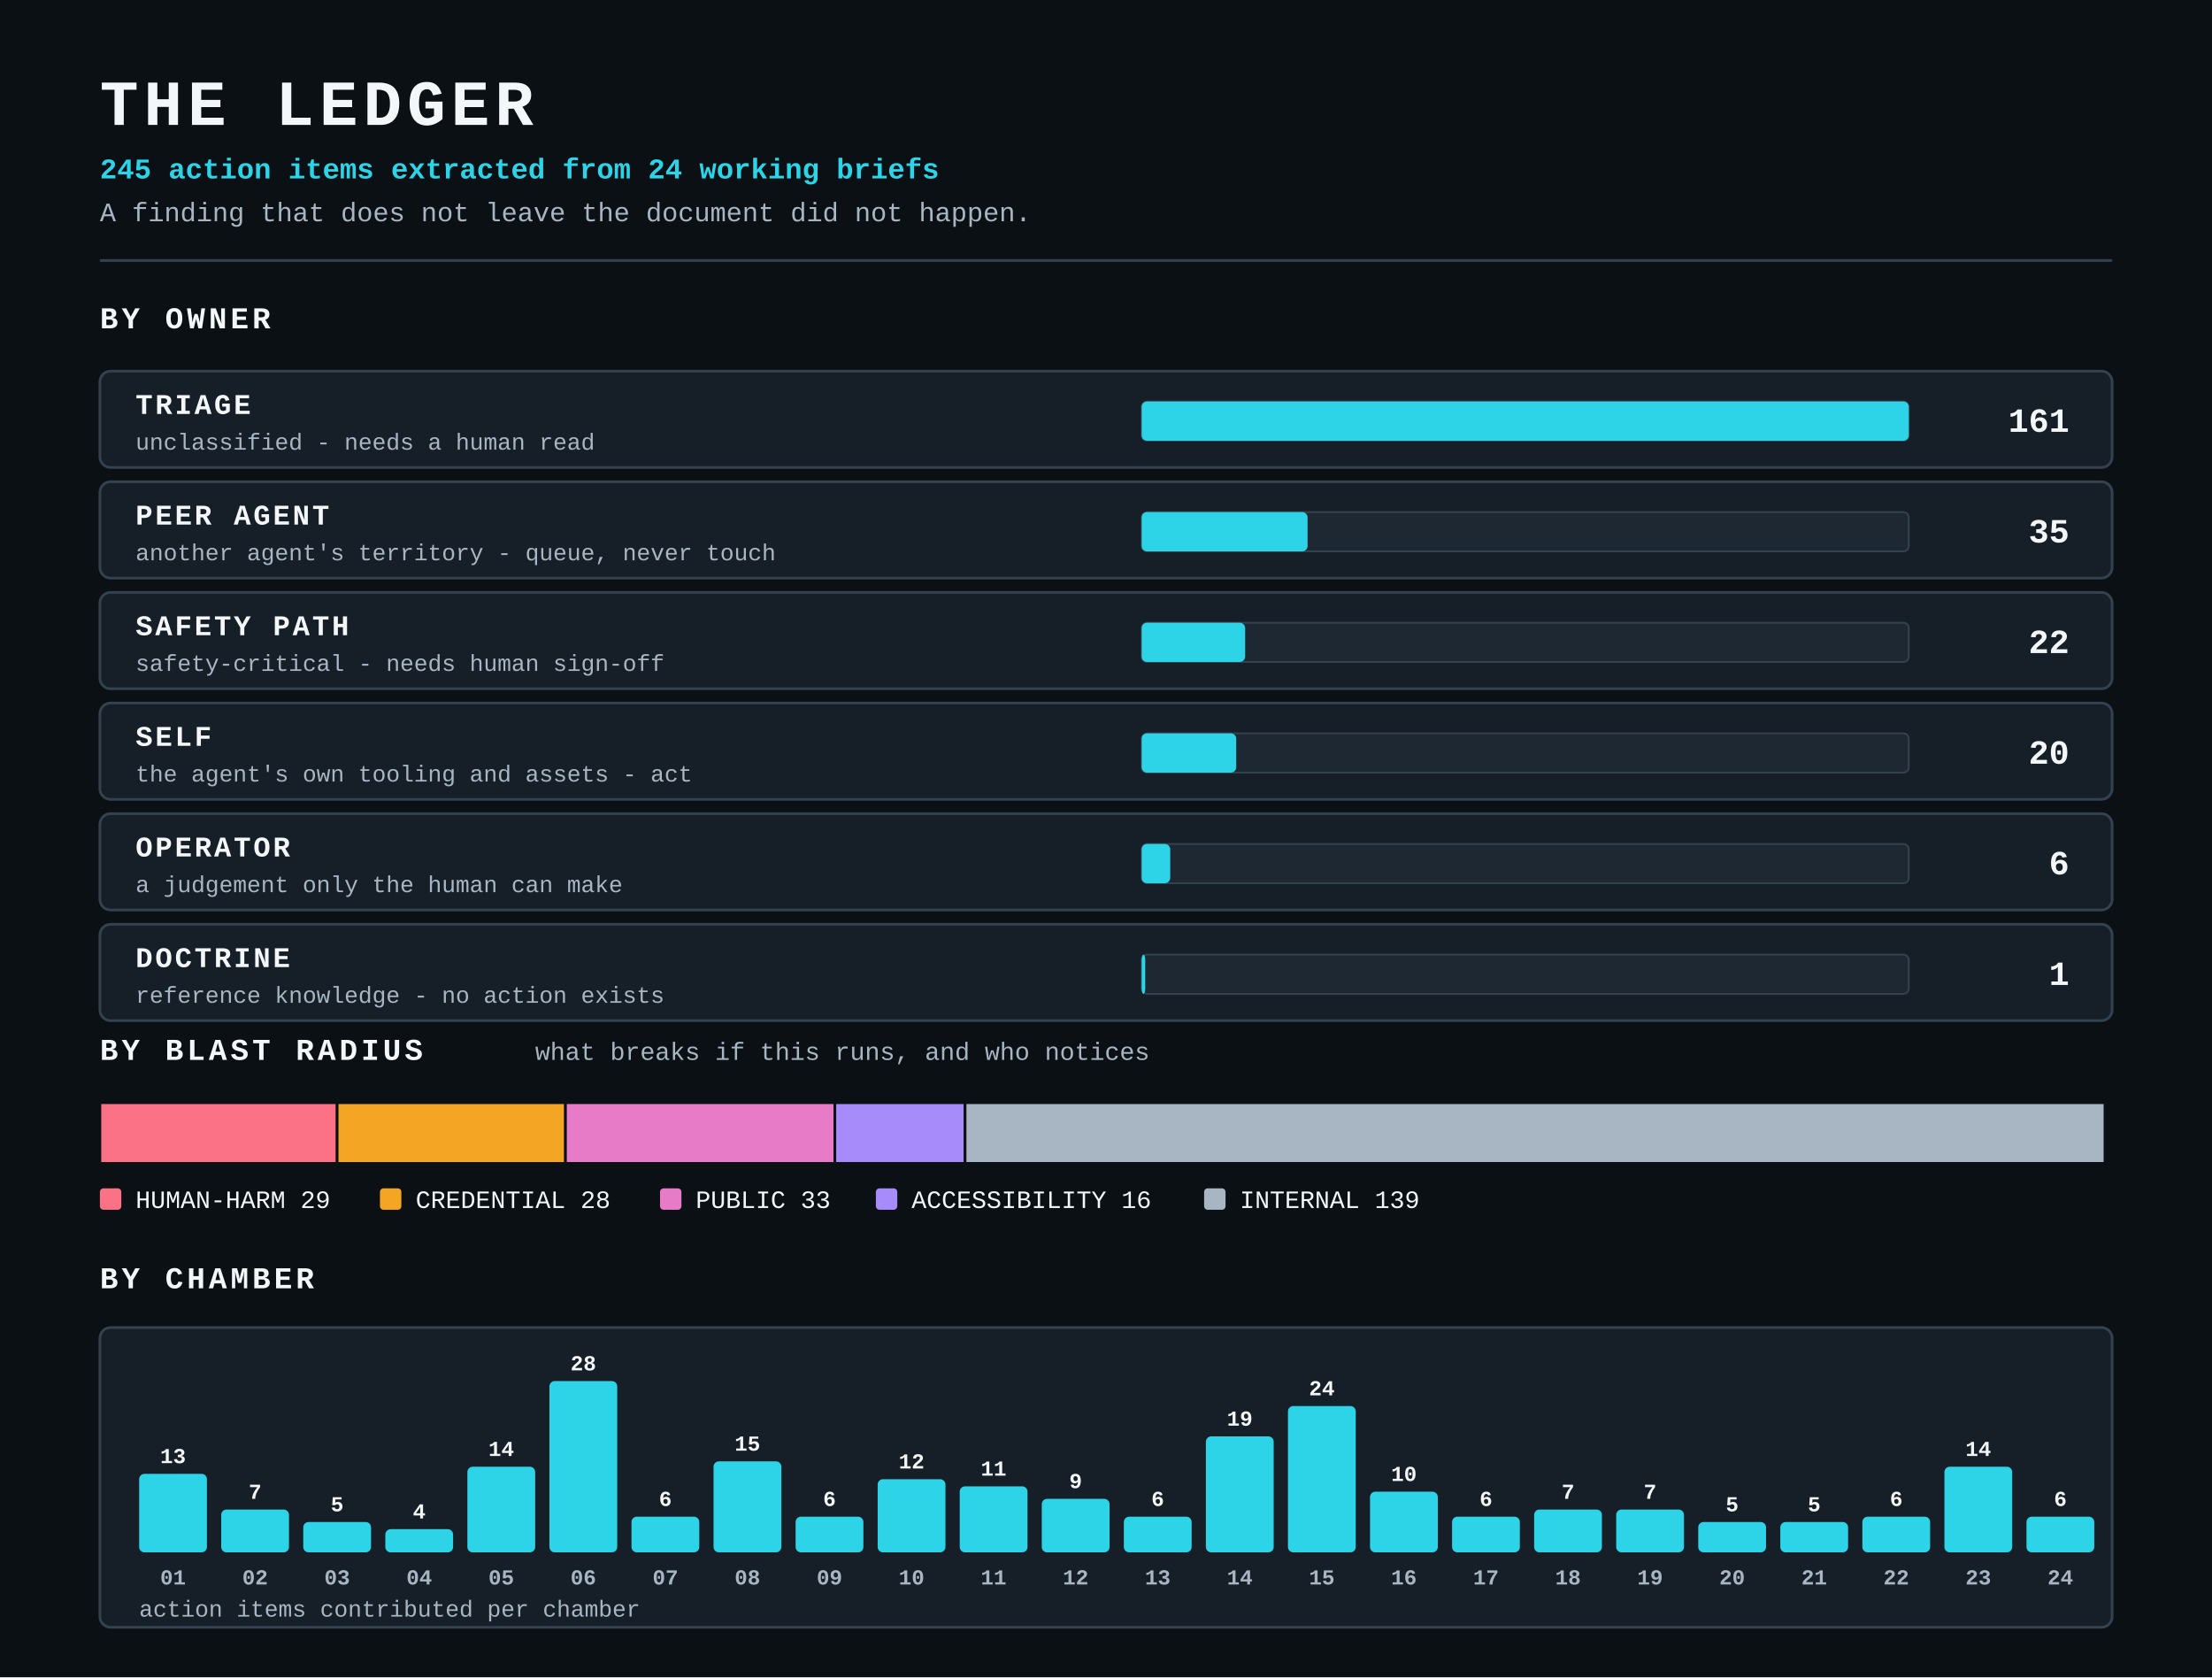
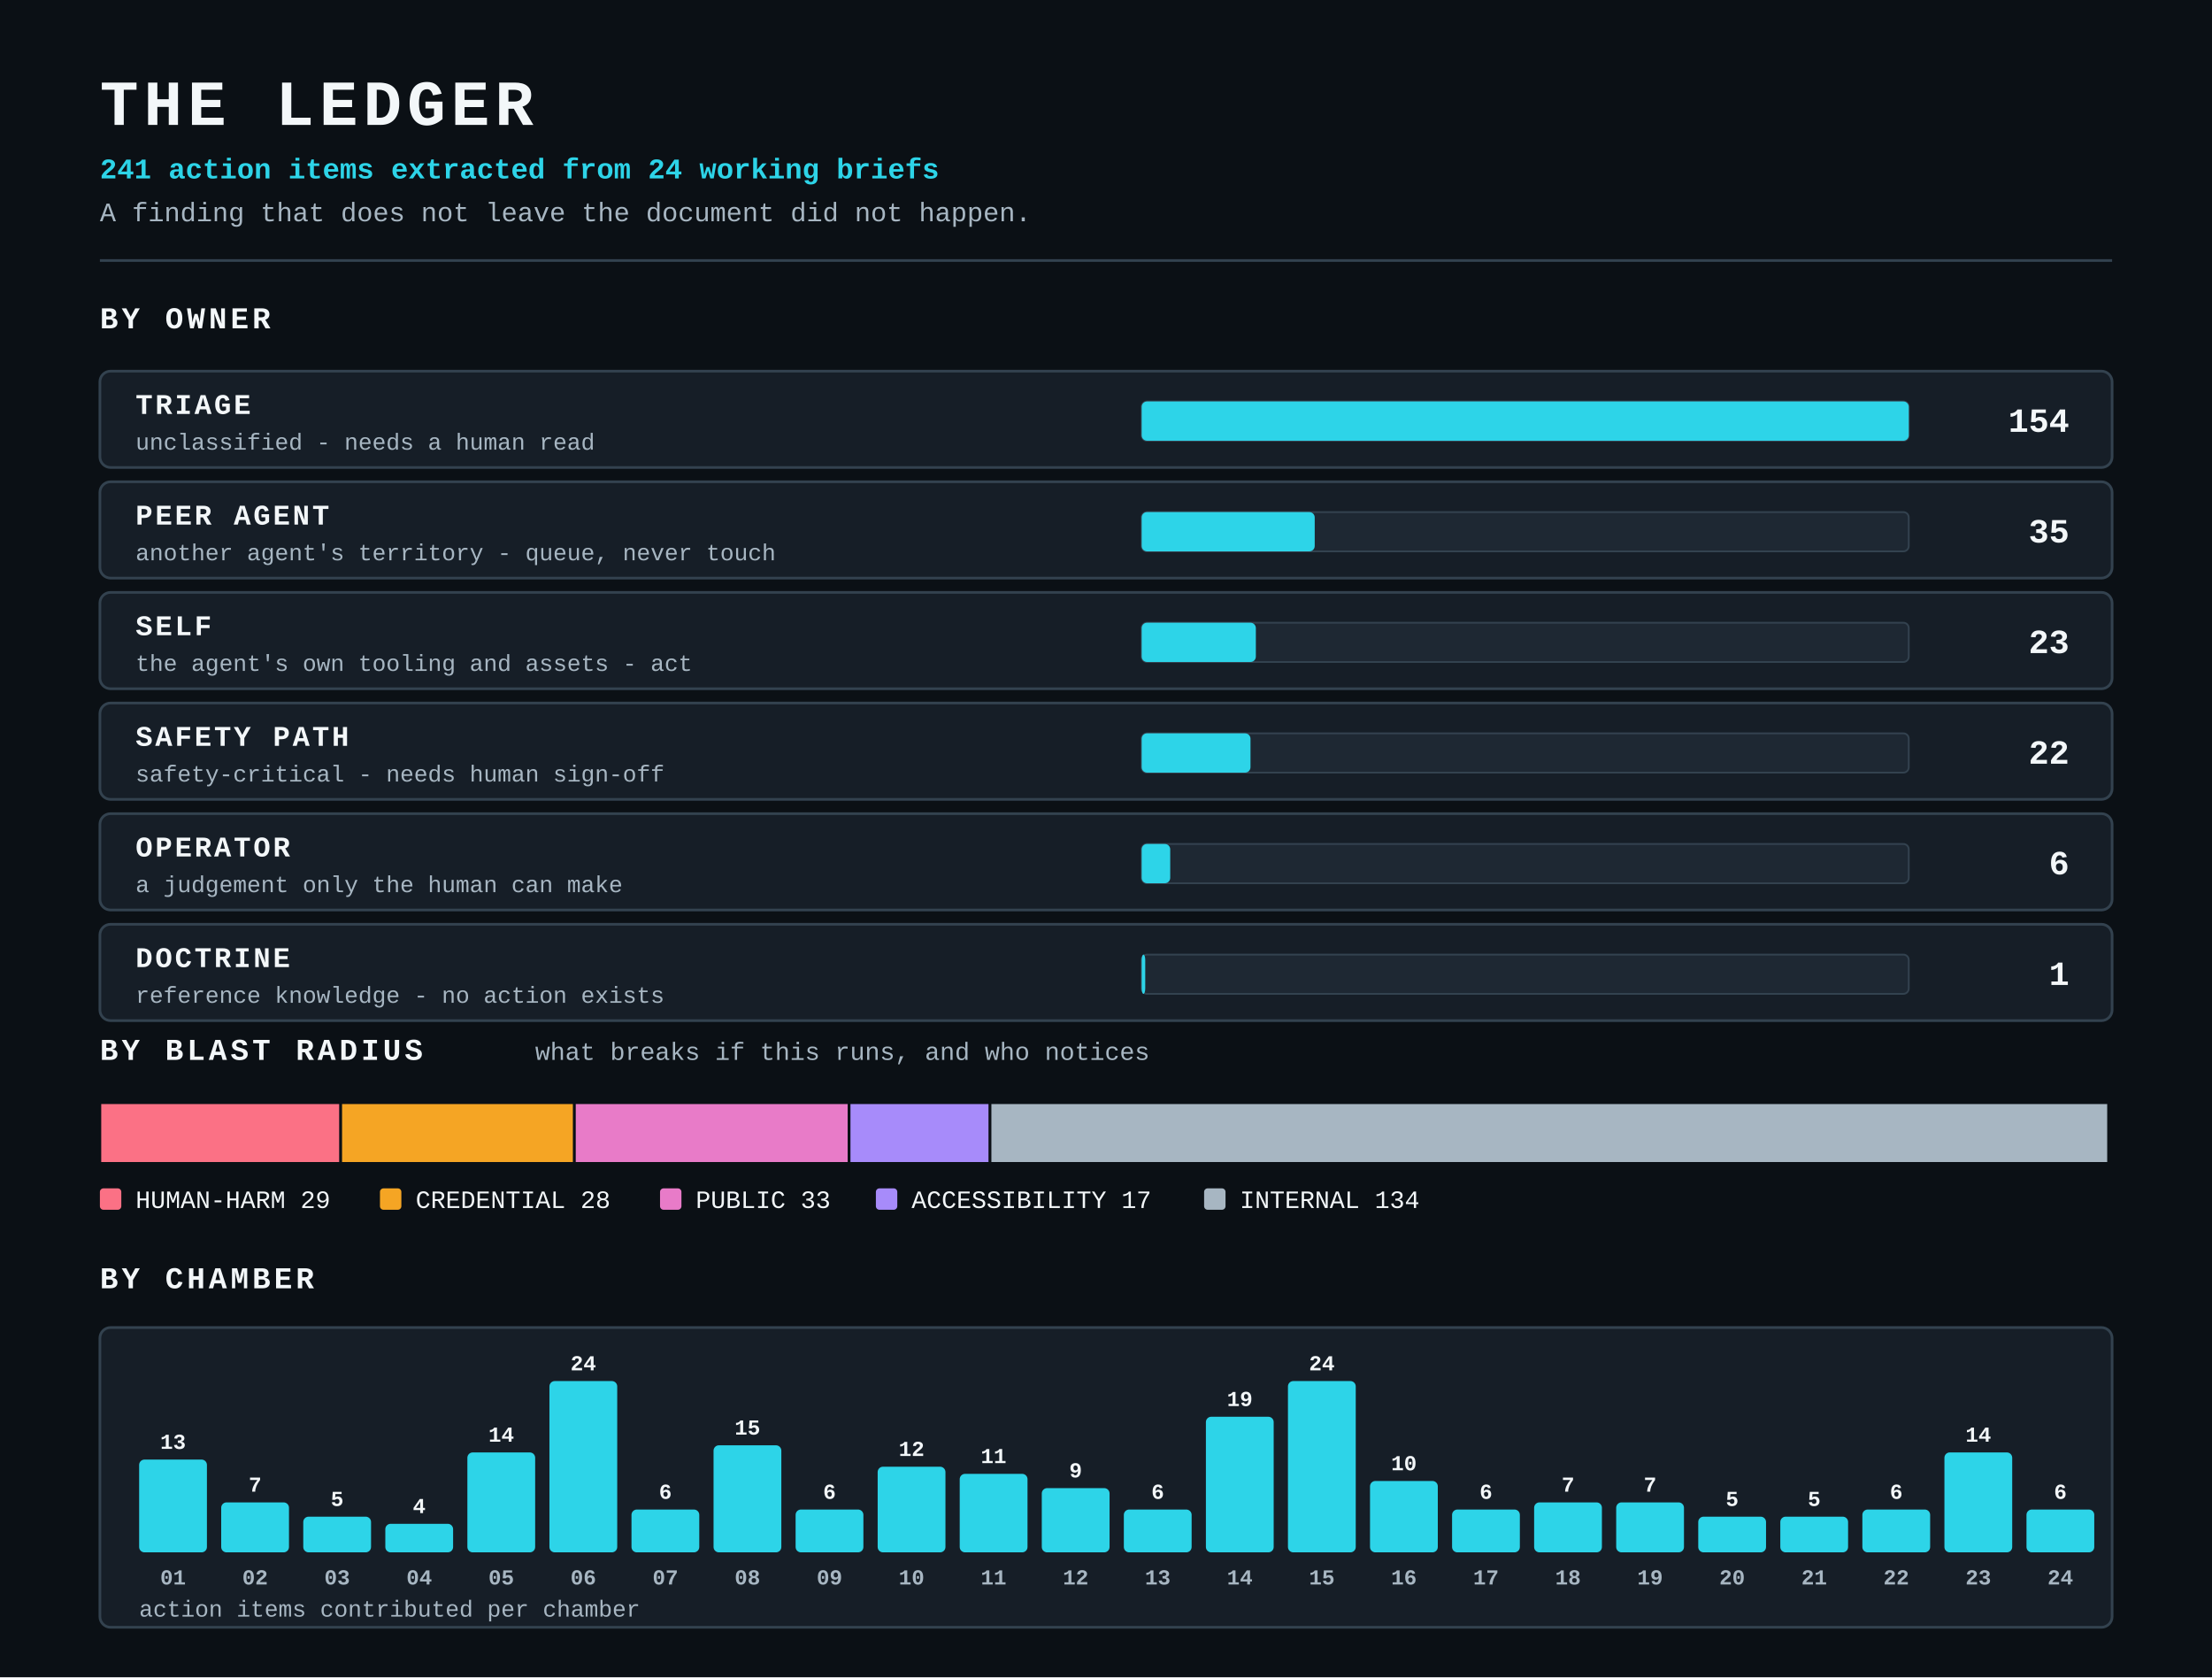
<svg xmlns="http://www.w3.org/2000/svg" viewBox="0 0 1240 940" width="1240" height="940" role="img" aria-labelledby="t d">
  <rect width="1240" height="940" fill="#0B1015" />
  <text x="56" y="70" font-family="ui-monospace, SFMono-Regular, 'SF Mono', Menlo, Consolas, 'Liberation Mono', monospace" font-size="36" font-weight="700" fill="#F3F7F9" text-anchor="start" letter-spacing="3.0">THE LEDGER</text>
-   <text x="56" y="100" font-family="ui-monospace, SFMono-Regular, 'SF Mono', Menlo, Consolas, 'Liberation Mono', monospace" font-size="16" font-weight="600" fill="#2DD4E8" text-anchor="start" letter-spacing="0.0">245 action items extracted from 24 working briefs</text>
+   <text x="56" y="100" font-family="ui-monospace, SFMono-Regular, 'SF Mono', Menlo, Consolas, 'Liberation Mono', monospace" font-size="16" font-weight="600" fill="#2DD4E8" text-anchor="start" letter-spacing="0.0">241 action items extracted from 24 working briefs</text>
  <text x="56" y="124" font-family="ui-monospace, SFMono-Regular, 'SF Mono', Menlo, Consolas, 'Liberation Mono', monospace" font-size="15" font-weight="400" fill="#A7B6C2" text-anchor="start" letter-spacing="0.0">A finding that does not leave the document did not happen.</text>
  <line x1="56" y1="146" x2="1184" y2="146" stroke="#33424F" stroke-width="1.5" />
  <text x="56" y="184" font-family="ui-monospace, SFMono-Regular, 'SF Mono', Menlo, Consolas, 'Liberation Mono', monospace" font-size="17" font-weight="700" fill="#F3F7F9" text-anchor="start" letter-spacing="2.0">BY OWNER</text>
  <rect x="56" y="208" width="1128" height="54" rx="6" fill="#161E27" stroke="#33424F" stroke-width="1.5" />
  <text x="76" y="232" font-family="ui-monospace, SFMono-Regular, 'SF Mono', Menlo, Consolas, 'Liberation Mono', monospace" font-size="16" font-weight="700" fill="#F3F7F9" text-anchor="start" letter-spacing="1.4">TRIAGE</text>
  <text x="76" y="252" font-family="ui-monospace, SFMono-Regular, 'SF Mono', Menlo, Consolas, 'Liberation Mono', monospace" font-size="13" font-weight="400" fill="#A7B6C2" text-anchor="start" letter-spacing="0.0">unclassified - needs a human read</text>
  <rect x="640" y="225" width="430" height="22" rx="3" fill="#1E2833" stroke="#33424F" stroke-width="1" />
  <rect x="640" y="225" width="430" height="22" rx="3" fill="#2DD4E8" />
-   <text x="1160" y="242" font-family="ui-monospace, SFMono-Regular, 'SF Mono', Menlo, Consolas, 'Liberation Mono', monospace" font-size="19" font-weight="700" fill="#F3F7F9" text-anchor="end" letter-spacing="0.0">161</text>
+   <text x="1160" y="242" font-family="ui-monospace, SFMono-Regular, 'SF Mono', Menlo, Consolas, 'Liberation Mono', monospace" font-size="19" font-weight="700" fill="#F3F7F9" text-anchor="end" letter-spacing="0.0">154</text>
  <rect x="56" y="270" width="1128" height="54" rx="6" fill="#161E27" stroke="#33424F" stroke-width="1.5" />
  <text x="76" y="294" font-family="ui-monospace, SFMono-Regular, 'SF Mono', Menlo, Consolas, 'Liberation Mono', monospace" font-size="16" font-weight="700" fill="#F3F7F9" text-anchor="start" letter-spacing="1.4">PEER AGENT</text>
  <text x="76" y="314" font-family="ui-monospace, SFMono-Regular, 'SF Mono', Menlo, Consolas, 'Liberation Mono', monospace" font-size="13" font-weight="400" fill="#A7B6C2" text-anchor="start" letter-spacing="0.0">another agent's territory - queue, never touch</text>
  <rect x="640" y="287" width="430" height="22" rx="3" fill="#1E2833" stroke="#33424F" stroke-width="1" />
-   <rect x="640" y="287" width="93" height="22" rx="3" fill="#2DD4E8" />
+   <rect x="640" y="287" width="97" height="22" rx="3" fill="#2DD4E8" />
  <text x="1160" y="304" font-family="ui-monospace, SFMono-Regular, 'SF Mono', Menlo, Consolas, 'Liberation Mono', monospace" font-size="19" font-weight="700" fill="#F3F7F9" text-anchor="end" letter-spacing="0.0">35</text>
  <rect x="56" y="332" width="1128" height="54" rx="6" fill="#161E27" stroke="#33424F" stroke-width="1.5" />
-   <text x="76" y="356" font-family="ui-monospace, SFMono-Regular, 'SF Mono', Menlo, Consolas, 'Liberation Mono', monospace" font-size="16" font-weight="700" fill="#F3F7F9" text-anchor="start" letter-spacing="1.4">SAFETY PATH</text>
-   <text x="76" y="376" font-family="ui-monospace, SFMono-Regular, 'SF Mono', Menlo, Consolas, 'Liberation Mono', monospace" font-size="13" font-weight="400" fill="#A7B6C2" text-anchor="start" letter-spacing="0.0">safety-critical - needs human sign-off</text>
+   <text x="76" y="356" font-family="ui-monospace, SFMono-Regular, 'SF Mono', Menlo, Consolas, 'Liberation Mono', monospace" font-size="16" font-weight="700" fill="#F3F7F9" text-anchor="start" letter-spacing="1.4">SELF</text>
+   <text x="76" y="376" font-family="ui-monospace, SFMono-Regular, 'SF Mono', Menlo, Consolas, 'Liberation Mono', monospace" font-size="13" font-weight="400" fill="#A7B6C2" text-anchor="start" letter-spacing="0.0">the agent's own tooling and assets - act</text>
  <rect x="640" y="349" width="430" height="22" rx="3" fill="#1E2833" stroke="#33424F" stroke-width="1" />
-   <rect x="640" y="349" width="58" height="22" rx="3" fill="#2DD4E8" />
-   <text x="1160" y="366" font-family="ui-monospace, SFMono-Regular, 'SF Mono', Menlo, Consolas, 'Liberation Mono', monospace" font-size="19" font-weight="700" fill="#F3F7F9" text-anchor="end" letter-spacing="0.0">22</text>
+   <rect x="640" y="349" width="64" height="22" rx="3" fill="#2DD4E8" />
+   <text x="1160" y="366" font-family="ui-monospace, SFMono-Regular, 'SF Mono', Menlo, Consolas, 'Liberation Mono', monospace" font-size="19" font-weight="700" fill="#F3F7F9" text-anchor="end" letter-spacing="0.0">23</text>
  <rect x="56" y="394" width="1128" height="54" rx="6" fill="#161E27" stroke="#33424F" stroke-width="1.5" />
-   <text x="76" y="418" font-family="ui-monospace, SFMono-Regular, 'SF Mono', Menlo, Consolas, 'Liberation Mono', monospace" font-size="16" font-weight="700" fill="#F3F7F9" text-anchor="start" letter-spacing="1.4">SELF</text>
-   <text x="76" y="438" font-family="ui-monospace, SFMono-Regular, 'SF Mono', Menlo, Consolas, 'Liberation Mono', monospace" font-size="13" font-weight="400" fill="#A7B6C2" text-anchor="start" letter-spacing="0.0">the agent's own tooling and assets - act</text>
+   <text x="76" y="418" font-family="ui-monospace, SFMono-Regular, 'SF Mono', Menlo, Consolas, 'Liberation Mono', monospace" font-size="16" font-weight="700" fill="#F3F7F9" text-anchor="start" letter-spacing="1.4">SAFETY PATH</text>
+   <text x="76" y="438" font-family="ui-monospace, SFMono-Regular, 'SF Mono', Menlo, Consolas, 'Liberation Mono', monospace" font-size="13" font-weight="400" fill="#A7B6C2" text-anchor="start" letter-spacing="0.0">safety-critical - needs human sign-off</text>
  <rect x="640" y="411" width="430" height="22" rx="3" fill="#1E2833" stroke="#33424F" stroke-width="1" />
-   <rect x="640" y="411" width="53" height="22" rx="3" fill="#2DD4E8" />
-   <text x="1160" y="428" font-family="ui-monospace, SFMono-Regular, 'SF Mono', Menlo, Consolas, 'Liberation Mono', monospace" font-size="19" font-weight="700" fill="#F3F7F9" text-anchor="end" letter-spacing="0.0">20</text>
+   <rect x="640" y="411" width="61" height="22" rx="3" fill="#2DD4E8" />
+   <text x="1160" y="428" font-family="ui-monospace, SFMono-Regular, 'SF Mono', Menlo, Consolas, 'Liberation Mono', monospace" font-size="19" font-weight="700" fill="#F3F7F9" text-anchor="end" letter-spacing="0.0">22</text>
  <rect x="56" y="456" width="1128" height="54" rx="6" fill="#161E27" stroke="#33424F" stroke-width="1.5" />
  <text x="76" y="480" font-family="ui-monospace, SFMono-Regular, 'SF Mono', Menlo, Consolas, 'Liberation Mono', monospace" font-size="16" font-weight="700" fill="#F3F7F9" text-anchor="start" letter-spacing="1.4">OPERATOR</text>
  <text x="76" y="500" font-family="ui-monospace, SFMono-Regular, 'SF Mono', Menlo, Consolas, 'Liberation Mono', monospace" font-size="13" font-weight="400" fill="#A7B6C2" text-anchor="start" letter-spacing="0.0">a judgement only the human can make</text>
  <rect x="640" y="473" width="430" height="22" rx="3" fill="#1E2833" stroke="#33424F" stroke-width="1" />
  <rect x="640" y="473" width="16" height="22" rx="3" fill="#2DD4E8" />
  <text x="1160" y="490" font-family="ui-monospace, SFMono-Regular, 'SF Mono', Menlo, Consolas, 'Liberation Mono', monospace" font-size="19" font-weight="700" fill="#F3F7F9" text-anchor="end" letter-spacing="0.0">6</text>
  <rect x="56" y="518" width="1128" height="54" rx="6" fill="#161E27" stroke="#33424F" stroke-width="1.5" />
  <text x="76" y="542" font-family="ui-monospace, SFMono-Regular, 'SF Mono', Menlo, Consolas, 'Liberation Mono', monospace" font-size="16" font-weight="700" fill="#F3F7F9" text-anchor="start" letter-spacing="1.4">DOCTRINE</text>
  <text x="76" y="562" font-family="ui-monospace, SFMono-Regular, 'SF Mono', Menlo, Consolas, 'Liberation Mono', monospace" font-size="13" font-weight="400" fill="#A7B6C2" text-anchor="start" letter-spacing="0.0">reference knowledge - no action exists</text>
  <rect x="640" y="535" width="430" height="22" rx="3" fill="#1E2833" stroke="#33424F" stroke-width="1" />
  <rect x="640" y="535" width="2" height="22" rx="3" fill="#2DD4E8" />
  <text x="1160" y="552" font-family="ui-monospace, SFMono-Regular, 'SF Mono', Menlo, Consolas, 'Liberation Mono', monospace" font-size="19" font-weight="700" fill="#F3F7F9" text-anchor="end" letter-spacing="0.0">1</text>
  <text x="56" y="594" font-family="ui-monospace, SFMono-Regular, 'SF Mono', Menlo, Consolas, 'Liberation Mono', monospace" font-size="17" font-weight="700" fill="#F3F7F9" text-anchor="start" letter-spacing="2.0">BY BLAST RADIUS</text>
  <text x="300" y="594" font-family="ui-monospace, SFMono-Regular, 'SF Mono', Menlo, Consolas, 'Liberation Mono', monospace" font-size="14" font-weight="400" fill="#A7B6C2" text-anchor="start" letter-spacing="0.0">what breaks if this runs, and who notices</text>
-   <rect x="56" y="618" width="133" height="34" fill="#FB7185" stroke="#0B1015" stroke-width="1.5" />
-   <rect x="189" y="618" width="128" height="34" fill="#F5A524" stroke="#0B1015" stroke-width="1.5" />
-   <rect x="317" y="618" width="151" height="34" fill="#E87BC8" stroke="#0B1015" stroke-width="1.5" />
-   <rect x="468" y="618" width="73" height="34" fill="#A78BFA" stroke="#0B1015" stroke-width="1.5" />
-   <rect x="541" y="618" width="639" height="34" fill="#A7B6C2" stroke="#0B1015" stroke-width="1.5" />
+   <rect x="56" y="618" width="135" height="34" fill="#FB7185" stroke="#0B1015" stroke-width="1.5" />
+   <rect x="191" y="618" width="131" height="34" fill="#F5A524" stroke="#0B1015" stroke-width="1.5" />
+   <rect x="322" y="618" width="154" height="34" fill="#E87BC8" stroke="#0B1015" stroke-width="1.5" />
+   <rect x="476" y="618" width="79" height="34" fill="#A78BFA" stroke="#0B1015" stroke-width="1.5" />
+   <rect x="555" y="618" width="627" height="34" fill="#A7B6C2" stroke="#0B1015" stroke-width="1.5" />
  <rect x="56" y="666" width="12" height="12" rx="2" fill="#FB7185" />
  <text x="76" y="677" font-family="ui-monospace, SFMono-Regular, 'SF Mono', Menlo, Consolas, 'Liberation Mono', monospace" font-size="14" font-weight="500" fill="#F3F7F9" text-anchor="start" letter-spacing="0.0">HUMAN-HARM 29</text>
  <rect x="213.0" y="666" width="12" height="12" rx="2" fill="#F5A524" />
  <text x="233.0" y="677" font-family="ui-monospace, SFMono-Regular, 'SF Mono', Menlo, Consolas, 'Liberation Mono', monospace" font-size="14" font-weight="500" fill="#F3F7F9" text-anchor="start" letter-spacing="0.0">CREDENTIAL 28</text>
  <rect x="370.0" y="666" width="12" height="12" rx="2" fill="#E87BC8" />
  <text x="390.0" y="677" font-family="ui-monospace, SFMono-Regular, 'SF Mono', Menlo, Consolas, 'Liberation Mono', monospace" font-size="14" font-weight="500" fill="#F3F7F9" text-anchor="start" letter-spacing="0.0">PUBLIC 33</text>
  <rect x="491.0" y="666" width="12" height="12" rx="2" fill="#A78BFA" />
-   <text x="511.0" y="677" font-family="ui-monospace, SFMono-Regular, 'SF Mono', Menlo, Consolas, 'Liberation Mono', monospace" font-size="14" font-weight="500" fill="#F3F7F9" text-anchor="start" letter-spacing="0.0">ACCESSIBILITY 16</text>
+   <text x="511.0" y="677" font-family="ui-monospace, SFMono-Regular, 'SF Mono', Menlo, Consolas, 'Liberation Mono', monospace" font-size="14" font-weight="500" fill="#F3F7F9" text-anchor="start" letter-spacing="0.0">ACCESSIBILITY 17</text>
  <rect x="675.0" y="666" width="12" height="12" rx="2" fill="#A7B6C2" />
-   <text x="695.0" y="677" font-family="ui-monospace, SFMono-Regular, 'SF Mono', Menlo, Consolas, 'Liberation Mono', monospace" font-size="14" font-weight="500" fill="#F3F7F9" text-anchor="start" letter-spacing="0.0">INTERNAL 139</text>
+   <text x="695.0" y="677" font-family="ui-monospace, SFMono-Regular, 'SF Mono', Menlo, Consolas, 'Liberation Mono', monospace" font-size="14" font-weight="500" fill="#F3F7F9" text-anchor="start" letter-spacing="0.0">INTERNAL 134</text>
  <text x="56" y="722" font-family="ui-monospace, SFMono-Regular, 'SF Mono', Menlo, Consolas, 'Liberation Mono', monospace" font-size="17" font-weight="700" fill="#F3F7F9" text-anchor="start" letter-spacing="2.0">BY CHAMBER</text>
  <rect x="56" y="744" width="1128" height="168" rx="6" fill="#161E27" stroke="#33424F" stroke-width="1.5" />
-   <rect x="78" y="826" width="38" height="44" rx="3" fill="#2DD4E8" />
+   <rect x="78" y="818" width="38" height="52" rx="3" fill="#2DD4E8" />
  <text x="97.0" y="888" font-family="ui-monospace, SFMono-Regular, 'SF Mono', Menlo, Consolas, 'Liberation Mono', monospace" font-size="12" font-weight="600" fill="#A7B6C2" text-anchor="middle" letter-spacing="0.0">01</text>
-   <text x="97.0" y="820" font-family="ui-monospace, SFMono-Regular, 'SF Mono', Menlo, Consolas, 'Liberation Mono', monospace" font-size="12" font-weight="700" fill="#F3F7F9" text-anchor="middle" letter-spacing="0.0">13</text>
-   <rect x="124" y="846" width="38" height="24" rx="3" fill="#2DD4E8" />
+   <text x="97.0" y="812" font-family="ui-monospace, SFMono-Regular, 'SF Mono', Menlo, Consolas, 'Liberation Mono', monospace" font-size="12" font-weight="700" fill="#F3F7F9" text-anchor="middle" letter-spacing="0.0">13</text>
+   <rect x="124" y="842" width="38" height="28" rx="3" fill="#2DD4E8" />
  <text x="143.0" y="888" font-family="ui-monospace, SFMono-Regular, 'SF Mono', Menlo, Consolas, 'Liberation Mono', monospace" font-size="12" font-weight="600" fill="#A7B6C2" text-anchor="middle" letter-spacing="0.0">02</text>
-   <text x="143.0" y="840" font-family="ui-monospace, SFMono-Regular, 'SF Mono', Menlo, Consolas, 'Liberation Mono', monospace" font-size="12" font-weight="700" fill="#F3F7F9" text-anchor="middle" letter-spacing="0.0">7</text>
-   <rect x="170" y="853" width="38" height="17" rx="3" fill="#2DD4E8" />
+   <text x="143.0" y="836" font-family="ui-monospace, SFMono-Regular, 'SF Mono', Menlo, Consolas, 'Liberation Mono', monospace" font-size="12" font-weight="700" fill="#F3F7F9" text-anchor="middle" letter-spacing="0.0">7</text>
+   <rect x="170" y="850" width="38" height="20" rx="3" fill="#2DD4E8" />
  <text x="189.0" y="888" font-family="ui-monospace, SFMono-Regular, 'SF Mono', Menlo, Consolas, 'Liberation Mono', monospace" font-size="12" font-weight="600" fill="#A7B6C2" text-anchor="middle" letter-spacing="0.0">03</text>
-   <text x="189.0" y="847" font-family="ui-monospace, SFMono-Regular, 'SF Mono', Menlo, Consolas, 'Liberation Mono', monospace" font-size="12" font-weight="700" fill="#F3F7F9" text-anchor="middle" letter-spacing="0.0">5</text>
-   <rect x="216" y="857" width="38" height="13" rx="3" fill="#2DD4E8" />
+   <text x="189.0" y="844" font-family="ui-monospace, SFMono-Regular, 'SF Mono', Menlo, Consolas, 'Liberation Mono', monospace" font-size="12" font-weight="700" fill="#F3F7F9" text-anchor="middle" letter-spacing="0.0">5</text>
+   <rect x="216" y="854" width="38" height="16" rx="3" fill="#2DD4E8" />
  <text x="235.0" y="888" font-family="ui-monospace, SFMono-Regular, 'SF Mono', Menlo, Consolas, 'Liberation Mono', monospace" font-size="12" font-weight="600" fill="#A7B6C2" text-anchor="middle" letter-spacing="0.0">04</text>
-   <text x="235.0" y="851" font-family="ui-monospace, SFMono-Regular, 'SF Mono', Menlo, Consolas, 'Liberation Mono', monospace" font-size="12" font-weight="700" fill="#F3F7F9" text-anchor="middle" letter-spacing="0.0">4</text>
-   <rect x="262" y="822" width="38" height="48" rx="3" fill="#2DD4E8" />
+   <text x="235.0" y="848" font-family="ui-monospace, SFMono-Regular, 'SF Mono', Menlo, Consolas, 'Liberation Mono', monospace" font-size="12" font-weight="700" fill="#F3F7F9" text-anchor="middle" letter-spacing="0.0">4</text>
+   <rect x="262" y="814" width="38" height="56" rx="3" fill="#2DD4E8" />
  <text x="281.0" y="888" font-family="ui-monospace, SFMono-Regular, 'SF Mono', Menlo, Consolas, 'Liberation Mono', monospace" font-size="12" font-weight="600" fill="#A7B6C2" text-anchor="middle" letter-spacing="0.0">05</text>
-   <text x="281.0" y="816" font-family="ui-monospace, SFMono-Regular, 'SF Mono', Menlo, Consolas, 'Liberation Mono', monospace" font-size="12" font-weight="700" fill="#F3F7F9" text-anchor="middle" letter-spacing="0.0">14</text>
+   <text x="281.0" y="808" font-family="ui-monospace, SFMono-Regular, 'SF Mono', Menlo, Consolas, 'Liberation Mono', monospace" font-size="12" font-weight="700" fill="#F3F7F9" text-anchor="middle" letter-spacing="0.0">14</text>
  <rect x="308" y="774" width="38" height="96" rx="3" fill="#2DD4E8" />
  <text x="327.0" y="888" font-family="ui-monospace, SFMono-Regular, 'SF Mono', Menlo, Consolas, 'Liberation Mono', monospace" font-size="12" font-weight="600" fill="#A7B6C2" text-anchor="middle" letter-spacing="0.0">06</text>
-   <text x="327.0" y="768" font-family="ui-monospace, SFMono-Regular, 'SF Mono', Menlo, Consolas, 'Liberation Mono', monospace" font-size="12" font-weight="700" fill="#F3F7F9" text-anchor="middle" letter-spacing="0.0">28</text>
-   <rect x="354" y="850" width="38" height="20" rx="3" fill="#2DD4E8" />
+   <text x="327.0" y="768" font-family="ui-monospace, SFMono-Regular, 'SF Mono', Menlo, Consolas, 'Liberation Mono', monospace" font-size="12" font-weight="700" fill="#F3F7F9" text-anchor="middle" letter-spacing="0.0">24</text>
+   <rect x="354" y="846" width="38" height="24" rx="3" fill="#2DD4E8" />
  <text x="373.0" y="888" font-family="ui-monospace, SFMono-Regular, 'SF Mono', Menlo, Consolas, 'Liberation Mono', monospace" font-size="12" font-weight="600" fill="#A7B6C2" text-anchor="middle" letter-spacing="0.0">07</text>
-   <text x="373.0" y="844" font-family="ui-monospace, SFMono-Regular, 'SF Mono', Menlo, Consolas, 'Liberation Mono', monospace" font-size="12" font-weight="700" fill="#F3F7F9" text-anchor="middle" letter-spacing="0.0">6</text>
-   <rect x="400" y="819" width="38" height="51" rx="3" fill="#2DD4E8" />
+   <text x="373.0" y="840" font-family="ui-monospace, SFMono-Regular, 'SF Mono', Menlo, Consolas, 'Liberation Mono', monospace" font-size="12" font-weight="700" fill="#F3F7F9" text-anchor="middle" letter-spacing="0.0">6</text>
+   <rect x="400" y="810" width="38" height="60" rx="3" fill="#2DD4E8" />
  <text x="419.0" y="888" font-family="ui-monospace, SFMono-Regular, 'SF Mono', Menlo, Consolas, 'Liberation Mono', monospace" font-size="12" font-weight="600" fill="#A7B6C2" text-anchor="middle" letter-spacing="0.0">08</text>
-   <text x="419.0" y="813" font-family="ui-monospace, SFMono-Regular, 'SF Mono', Menlo, Consolas, 'Liberation Mono', monospace" font-size="12" font-weight="700" fill="#F3F7F9" text-anchor="middle" letter-spacing="0.0">15</text>
-   <rect x="446" y="850" width="38" height="20" rx="3" fill="#2DD4E8" />
+   <text x="419.0" y="804" font-family="ui-monospace, SFMono-Regular, 'SF Mono', Menlo, Consolas, 'Liberation Mono', monospace" font-size="12" font-weight="700" fill="#F3F7F9" text-anchor="middle" letter-spacing="0.0">15</text>
+   <rect x="446" y="846" width="38" height="24" rx="3" fill="#2DD4E8" />
  <text x="465.0" y="888" font-family="ui-monospace, SFMono-Regular, 'SF Mono', Menlo, Consolas, 'Liberation Mono', monospace" font-size="12" font-weight="600" fill="#A7B6C2" text-anchor="middle" letter-spacing="0.0">09</text>
-   <text x="465.0" y="844" font-family="ui-monospace, SFMono-Regular, 'SF Mono', Menlo, Consolas, 'Liberation Mono', monospace" font-size="12" font-weight="700" fill="#F3F7F9" text-anchor="middle" letter-spacing="0.0">6</text>
-   <rect x="492" y="829" width="38" height="41" rx="3" fill="#2DD4E8" />
+   <text x="465.0" y="840" font-family="ui-monospace, SFMono-Regular, 'SF Mono', Menlo, Consolas, 'Liberation Mono', monospace" font-size="12" font-weight="700" fill="#F3F7F9" text-anchor="middle" letter-spacing="0.0">6</text>
+   <rect x="492" y="822" width="38" height="48" rx="3" fill="#2DD4E8" />
  <text x="511.0" y="888" font-family="ui-monospace, SFMono-Regular, 'SF Mono', Menlo, Consolas, 'Liberation Mono', monospace" font-size="12" font-weight="600" fill="#A7B6C2" text-anchor="middle" letter-spacing="0.0">10</text>
-   <text x="511.0" y="823" font-family="ui-monospace, SFMono-Regular, 'SF Mono', Menlo, Consolas, 'Liberation Mono', monospace" font-size="12" font-weight="700" fill="#F3F7F9" text-anchor="middle" letter-spacing="0.0">12</text>
-   <rect x="538" y="833" width="38" height="37" rx="3" fill="#2DD4E8" />
+   <text x="511.0" y="816" font-family="ui-monospace, SFMono-Regular, 'SF Mono', Menlo, Consolas, 'Liberation Mono', monospace" font-size="12" font-weight="700" fill="#F3F7F9" text-anchor="middle" letter-spacing="0.0">12</text>
+   <rect x="538" y="826" width="38" height="44" rx="3" fill="#2DD4E8" />
  <text x="557.0" y="888" font-family="ui-monospace, SFMono-Regular, 'SF Mono', Menlo, Consolas, 'Liberation Mono', monospace" font-size="12" font-weight="600" fill="#A7B6C2" text-anchor="middle" letter-spacing="0.0">11</text>
-   <text x="557.0" y="827" font-family="ui-monospace, SFMono-Regular, 'SF Mono', Menlo, Consolas, 'Liberation Mono', monospace" font-size="12" font-weight="700" fill="#F3F7F9" text-anchor="middle" letter-spacing="0.0">11</text>
-   <rect x="584" y="840" width="38" height="30" rx="3" fill="#2DD4E8" />
+   <text x="557.0" y="820" font-family="ui-monospace, SFMono-Regular, 'SF Mono', Menlo, Consolas, 'Liberation Mono', monospace" font-size="12" font-weight="700" fill="#F3F7F9" text-anchor="middle" letter-spacing="0.0">11</text>
+   <rect x="584" y="834" width="38" height="36" rx="3" fill="#2DD4E8" />
  <text x="603.0" y="888" font-family="ui-monospace, SFMono-Regular, 'SF Mono', Menlo, Consolas, 'Liberation Mono', monospace" font-size="12" font-weight="600" fill="#A7B6C2" text-anchor="middle" letter-spacing="0.0">12</text>
-   <text x="603.0" y="834" font-family="ui-monospace, SFMono-Regular, 'SF Mono', Menlo, Consolas, 'Liberation Mono', monospace" font-size="12" font-weight="700" fill="#F3F7F9" text-anchor="middle" letter-spacing="0.0">9</text>
-   <rect x="630" y="850" width="38" height="20" rx="3" fill="#2DD4E8" />
+   <text x="603.0" y="828" font-family="ui-monospace, SFMono-Regular, 'SF Mono', Menlo, Consolas, 'Liberation Mono', monospace" font-size="12" font-weight="700" fill="#F3F7F9" text-anchor="middle" letter-spacing="0.0">9</text>
+   <rect x="630" y="846" width="38" height="24" rx="3" fill="#2DD4E8" />
  <text x="649.0" y="888" font-family="ui-monospace, SFMono-Regular, 'SF Mono', Menlo, Consolas, 'Liberation Mono', monospace" font-size="12" font-weight="600" fill="#A7B6C2" text-anchor="middle" letter-spacing="0.0">13</text>
-   <text x="649.0" y="844" font-family="ui-monospace, SFMono-Regular, 'SF Mono', Menlo, Consolas, 'Liberation Mono', monospace" font-size="12" font-weight="700" fill="#F3F7F9" text-anchor="middle" letter-spacing="0.0">6</text>
-   <rect x="676" y="805" width="38" height="65" rx="3" fill="#2DD4E8" />
+   <text x="649.0" y="840" font-family="ui-monospace, SFMono-Regular, 'SF Mono', Menlo, Consolas, 'Liberation Mono', monospace" font-size="12" font-weight="700" fill="#F3F7F9" text-anchor="middle" letter-spacing="0.0">6</text>
+   <rect x="676" y="794" width="38" height="76" rx="3" fill="#2DD4E8" />
  <text x="695.0" y="888" font-family="ui-monospace, SFMono-Regular, 'SF Mono', Menlo, Consolas, 'Liberation Mono', monospace" font-size="12" font-weight="600" fill="#A7B6C2" text-anchor="middle" letter-spacing="0.0">14</text>
-   <text x="695.0" y="799" font-family="ui-monospace, SFMono-Regular, 'SF Mono', Menlo, Consolas, 'Liberation Mono', monospace" font-size="12" font-weight="700" fill="#F3F7F9" text-anchor="middle" letter-spacing="0.0">19</text>
-   <rect x="722" y="788" width="38" height="82" rx="3" fill="#2DD4E8" />
+   <text x="695.0" y="788" font-family="ui-monospace, SFMono-Regular, 'SF Mono', Menlo, Consolas, 'Liberation Mono', monospace" font-size="12" font-weight="700" fill="#F3F7F9" text-anchor="middle" letter-spacing="0.0">19</text>
+   <rect x="722" y="774" width="38" height="96" rx="3" fill="#2DD4E8" />
  <text x="741.0" y="888" font-family="ui-monospace, SFMono-Regular, 'SF Mono', Menlo, Consolas, 'Liberation Mono', monospace" font-size="12" font-weight="600" fill="#A7B6C2" text-anchor="middle" letter-spacing="0.0">15</text>
-   <text x="741.0" y="782" font-family="ui-monospace, SFMono-Regular, 'SF Mono', Menlo, Consolas, 'Liberation Mono', monospace" font-size="12" font-weight="700" fill="#F3F7F9" text-anchor="middle" letter-spacing="0.0">24</text>
-   <rect x="768" y="836" width="38" height="34" rx="3" fill="#2DD4E8" />
+   <text x="741.0" y="768" font-family="ui-monospace, SFMono-Regular, 'SF Mono', Menlo, Consolas, 'Liberation Mono', monospace" font-size="12" font-weight="700" fill="#F3F7F9" text-anchor="middle" letter-spacing="0.0">24</text>
+   <rect x="768" y="830" width="38" height="40" rx="3" fill="#2DD4E8" />
  <text x="787.0" y="888" font-family="ui-monospace, SFMono-Regular, 'SF Mono', Menlo, Consolas, 'Liberation Mono', monospace" font-size="12" font-weight="600" fill="#A7B6C2" text-anchor="middle" letter-spacing="0.0">16</text>
-   <text x="787.0" y="830" font-family="ui-monospace, SFMono-Regular, 'SF Mono', Menlo, Consolas, 'Liberation Mono', monospace" font-size="12" font-weight="700" fill="#F3F7F9" text-anchor="middle" letter-spacing="0.0">10</text>
-   <rect x="814" y="850" width="38" height="20" rx="3" fill="#2DD4E8" />
+   <text x="787.0" y="824" font-family="ui-monospace, SFMono-Regular, 'SF Mono', Menlo, Consolas, 'Liberation Mono', monospace" font-size="12" font-weight="700" fill="#F3F7F9" text-anchor="middle" letter-spacing="0.0">10</text>
+   <rect x="814" y="846" width="38" height="24" rx="3" fill="#2DD4E8" />
  <text x="833.0" y="888" font-family="ui-monospace, SFMono-Regular, 'SF Mono', Menlo, Consolas, 'Liberation Mono', monospace" font-size="12" font-weight="600" fill="#A7B6C2" text-anchor="middle" letter-spacing="0.0">17</text>
-   <text x="833.0" y="844" font-family="ui-monospace, SFMono-Regular, 'SF Mono', Menlo, Consolas, 'Liberation Mono', monospace" font-size="12" font-weight="700" fill="#F3F7F9" text-anchor="middle" letter-spacing="0.0">6</text>
-   <rect x="860" y="846" width="38" height="24" rx="3" fill="#2DD4E8" />
+   <text x="833.0" y="840" font-family="ui-monospace, SFMono-Regular, 'SF Mono', Menlo, Consolas, 'Liberation Mono', monospace" font-size="12" font-weight="700" fill="#F3F7F9" text-anchor="middle" letter-spacing="0.0">6</text>
+   <rect x="860" y="842" width="38" height="28" rx="3" fill="#2DD4E8" />
  <text x="879.0" y="888" font-family="ui-monospace, SFMono-Regular, 'SF Mono', Menlo, Consolas, 'Liberation Mono', monospace" font-size="12" font-weight="600" fill="#A7B6C2" text-anchor="middle" letter-spacing="0.0">18</text>
-   <text x="879.0" y="840" font-family="ui-monospace, SFMono-Regular, 'SF Mono', Menlo, Consolas, 'Liberation Mono', monospace" font-size="12" font-weight="700" fill="#F3F7F9" text-anchor="middle" letter-spacing="0.0">7</text>
-   <rect x="906" y="846" width="38" height="24" rx="3" fill="#2DD4E8" />
+   <text x="879.0" y="836" font-family="ui-monospace, SFMono-Regular, 'SF Mono', Menlo, Consolas, 'Liberation Mono', monospace" font-size="12" font-weight="700" fill="#F3F7F9" text-anchor="middle" letter-spacing="0.0">7</text>
+   <rect x="906" y="842" width="38" height="28" rx="3" fill="#2DD4E8" />
  <text x="925.0" y="888" font-family="ui-monospace, SFMono-Regular, 'SF Mono', Menlo, Consolas, 'Liberation Mono', monospace" font-size="12" font-weight="600" fill="#A7B6C2" text-anchor="middle" letter-spacing="0.0">19</text>
-   <text x="925.0" y="840" font-family="ui-monospace, SFMono-Regular, 'SF Mono', Menlo, Consolas, 'Liberation Mono', monospace" font-size="12" font-weight="700" fill="#F3F7F9" text-anchor="middle" letter-spacing="0.0">7</text>
-   <rect x="952" y="853" width="38" height="17" rx="3" fill="#2DD4E8" />
+   <text x="925.0" y="836" font-family="ui-monospace, SFMono-Regular, 'SF Mono', Menlo, Consolas, 'Liberation Mono', monospace" font-size="12" font-weight="700" fill="#F3F7F9" text-anchor="middle" letter-spacing="0.0">7</text>
+   <rect x="952" y="850" width="38" height="20" rx="3" fill="#2DD4E8" />
  <text x="971.0" y="888" font-family="ui-monospace, SFMono-Regular, 'SF Mono', Menlo, Consolas, 'Liberation Mono', monospace" font-size="12" font-weight="600" fill="#A7B6C2" text-anchor="middle" letter-spacing="0.0">20</text>
-   <text x="971.0" y="847" font-family="ui-monospace, SFMono-Regular, 'SF Mono', Menlo, Consolas, 'Liberation Mono', monospace" font-size="12" font-weight="700" fill="#F3F7F9" text-anchor="middle" letter-spacing="0.0">5</text>
-   <rect x="998" y="853" width="38" height="17" rx="3" fill="#2DD4E8" />
+   <text x="971.0" y="844" font-family="ui-monospace, SFMono-Regular, 'SF Mono', Menlo, Consolas, 'Liberation Mono', monospace" font-size="12" font-weight="700" fill="#F3F7F9" text-anchor="middle" letter-spacing="0.0">5</text>
+   <rect x="998" y="850" width="38" height="20" rx="3" fill="#2DD4E8" />
  <text x="1017.0" y="888" font-family="ui-monospace, SFMono-Regular, 'SF Mono', Menlo, Consolas, 'Liberation Mono', monospace" font-size="12" font-weight="600" fill="#A7B6C2" text-anchor="middle" letter-spacing="0.0">21</text>
-   <text x="1017.0" y="847" font-family="ui-monospace, SFMono-Regular, 'SF Mono', Menlo, Consolas, 'Liberation Mono', monospace" font-size="12" font-weight="700" fill="#F3F7F9" text-anchor="middle" letter-spacing="0.0">5</text>
-   <rect x="1044" y="850" width="38" height="20" rx="3" fill="#2DD4E8" />
+   <text x="1017.0" y="844" font-family="ui-monospace, SFMono-Regular, 'SF Mono', Menlo, Consolas, 'Liberation Mono', monospace" font-size="12" font-weight="700" fill="#F3F7F9" text-anchor="middle" letter-spacing="0.0">5</text>
+   <rect x="1044" y="846" width="38" height="24" rx="3" fill="#2DD4E8" />
  <text x="1063.0" y="888" font-family="ui-monospace, SFMono-Regular, 'SF Mono', Menlo, Consolas, 'Liberation Mono', monospace" font-size="12" font-weight="600" fill="#A7B6C2" text-anchor="middle" letter-spacing="0.0">22</text>
-   <text x="1063.0" y="844" font-family="ui-monospace, SFMono-Regular, 'SF Mono', Menlo, Consolas, 'Liberation Mono', monospace" font-size="12" font-weight="700" fill="#F3F7F9" text-anchor="middle" letter-spacing="0.0">6</text>
-   <rect x="1090" y="822" width="38" height="48" rx="3" fill="#2DD4E8" />
+   <text x="1063.0" y="840" font-family="ui-monospace, SFMono-Regular, 'SF Mono', Menlo, Consolas, 'Liberation Mono', monospace" font-size="12" font-weight="700" fill="#F3F7F9" text-anchor="middle" letter-spacing="0.0">6</text>
+   <rect x="1090" y="814" width="38" height="56" rx="3" fill="#2DD4E8" />
  <text x="1109.0" y="888" font-family="ui-monospace, SFMono-Regular, 'SF Mono', Menlo, Consolas, 'Liberation Mono', monospace" font-size="12" font-weight="600" fill="#A7B6C2" text-anchor="middle" letter-spacing="0.0">23</text>
-   <text x="1109.0" y="816" font-family="ui-monospace, SFMono-Regular, 'SF Mono', Menlo, Consolas, 'Liberation Mono', monospace" font-size="12" font-weight="700" fill="#F3F7F9" text-anchor="middle" letter-spacing="0.0">14</text>
-   <rect x="1136" y="850" width="38" height="20" rx="3" fill="#2DD4E8" />
+   <text x="1109.0" y="808" font-family="ui-monospace, SFMono-Regular, 'SF Mono', Menlo, Consolas, 'Liberation Mono', monospace" font-size="12" font-weight="700" fill="#F3F7F9" text-anchor="middle" letter-spacing="0.0">14</text>
+   <rect x="1136" y="846" width="38" height="24" rx="3" fill="#2DD4E8" />
  <text x="1155.0" y="888" font-family="ui-monospace, SFMono-Regular, 'SF Mono', Menlo, Consolas, 'Liberation Mono', monospace" font-size="12" font-weight="600" fill="#A7B6C2" text-anchor="middle" letter-spacing="0.0">24</text>
-   <text x="1155.0" y="844" font-family="ui-monospace, SFMono-Regular, 'SF Mono', Menlo, Consolas, 'Liberation Mono', monospace" font-size="12" font-weight="700" fill="#F3F7F9" text-anchor="middle" letter-spacing="0.0">6</text>
+   <text x="1155.0" y="840" font-family="ui-monospace, SFMono-Regular, 'SF Mono', Menlo, Consolas, 'Liberation Mono', monospace" font-size="12" font-weight="700" fill="#F3F7F9" text-anchor="middle" letter-spacing="0.0">6</text>
  <text x="78" y="906" font-family="ui-monospace, SFMono-Regular, 'SF Mono', Menlo, Consolas, 'Liberation Mono', monospace" font-size="13" font-weight="400" fill="#A7B6C2" text-anchor="start" letter-spacing="0.0">action items contributed per chamber</text>
</svg>
